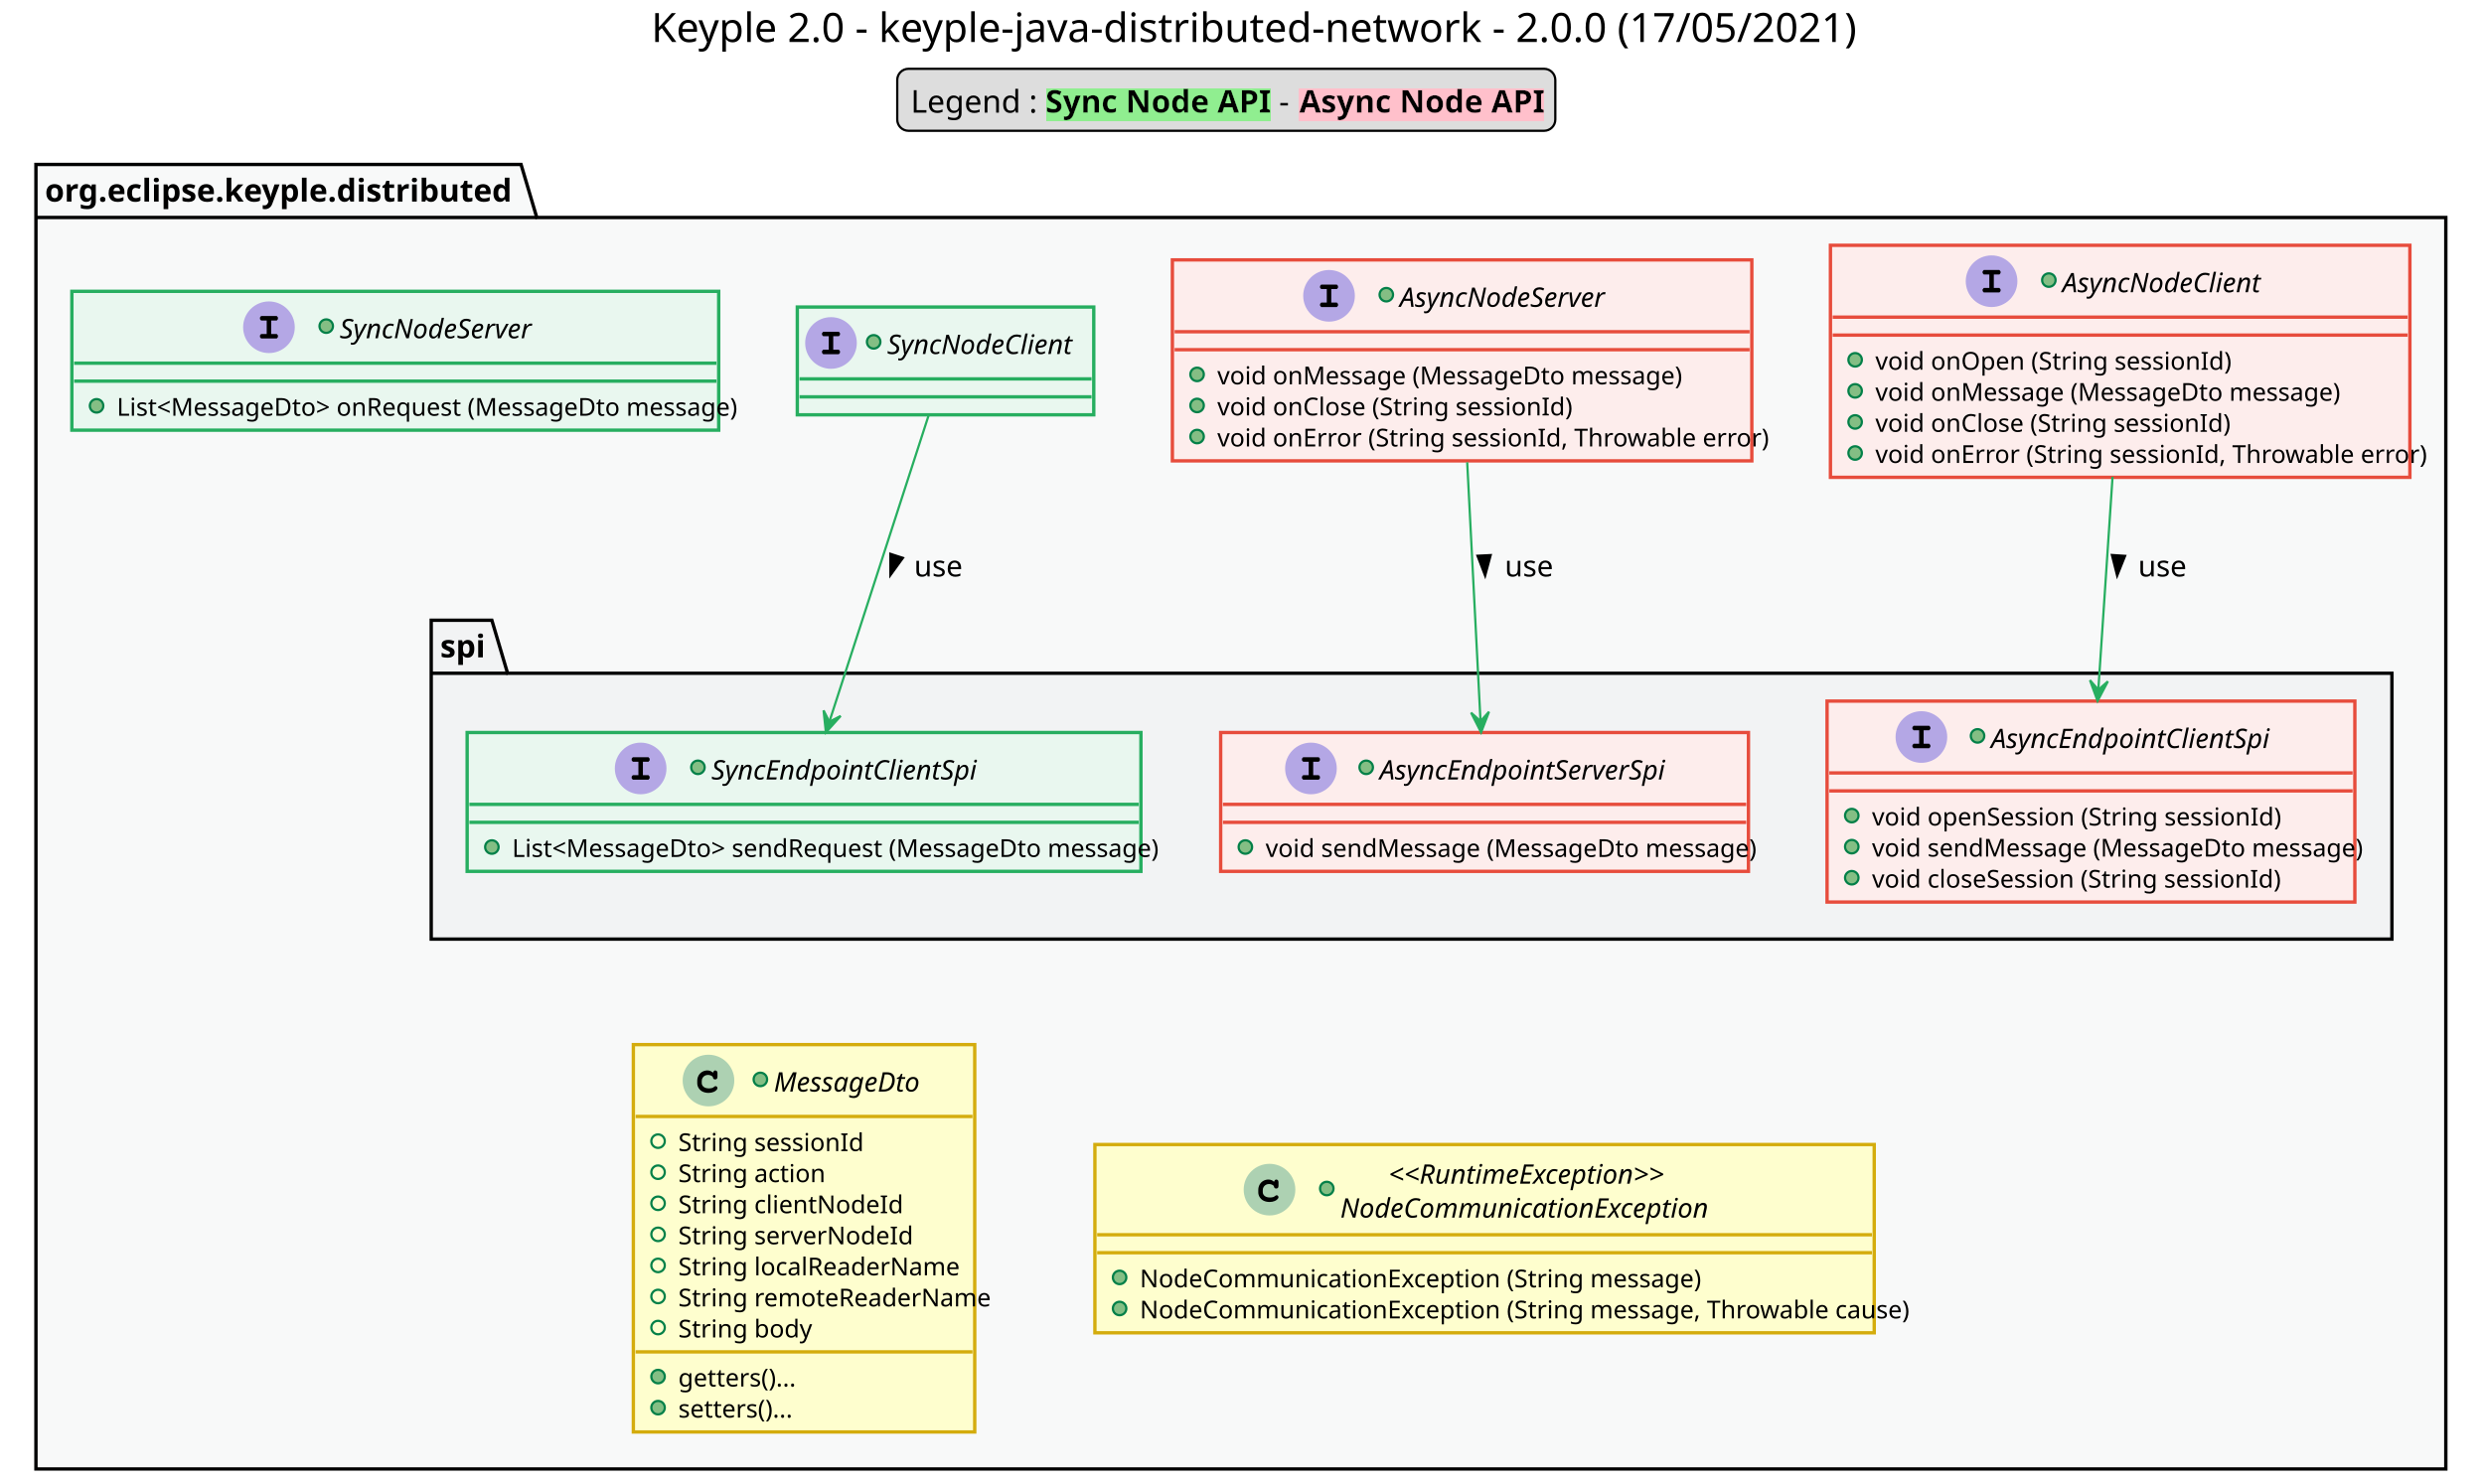
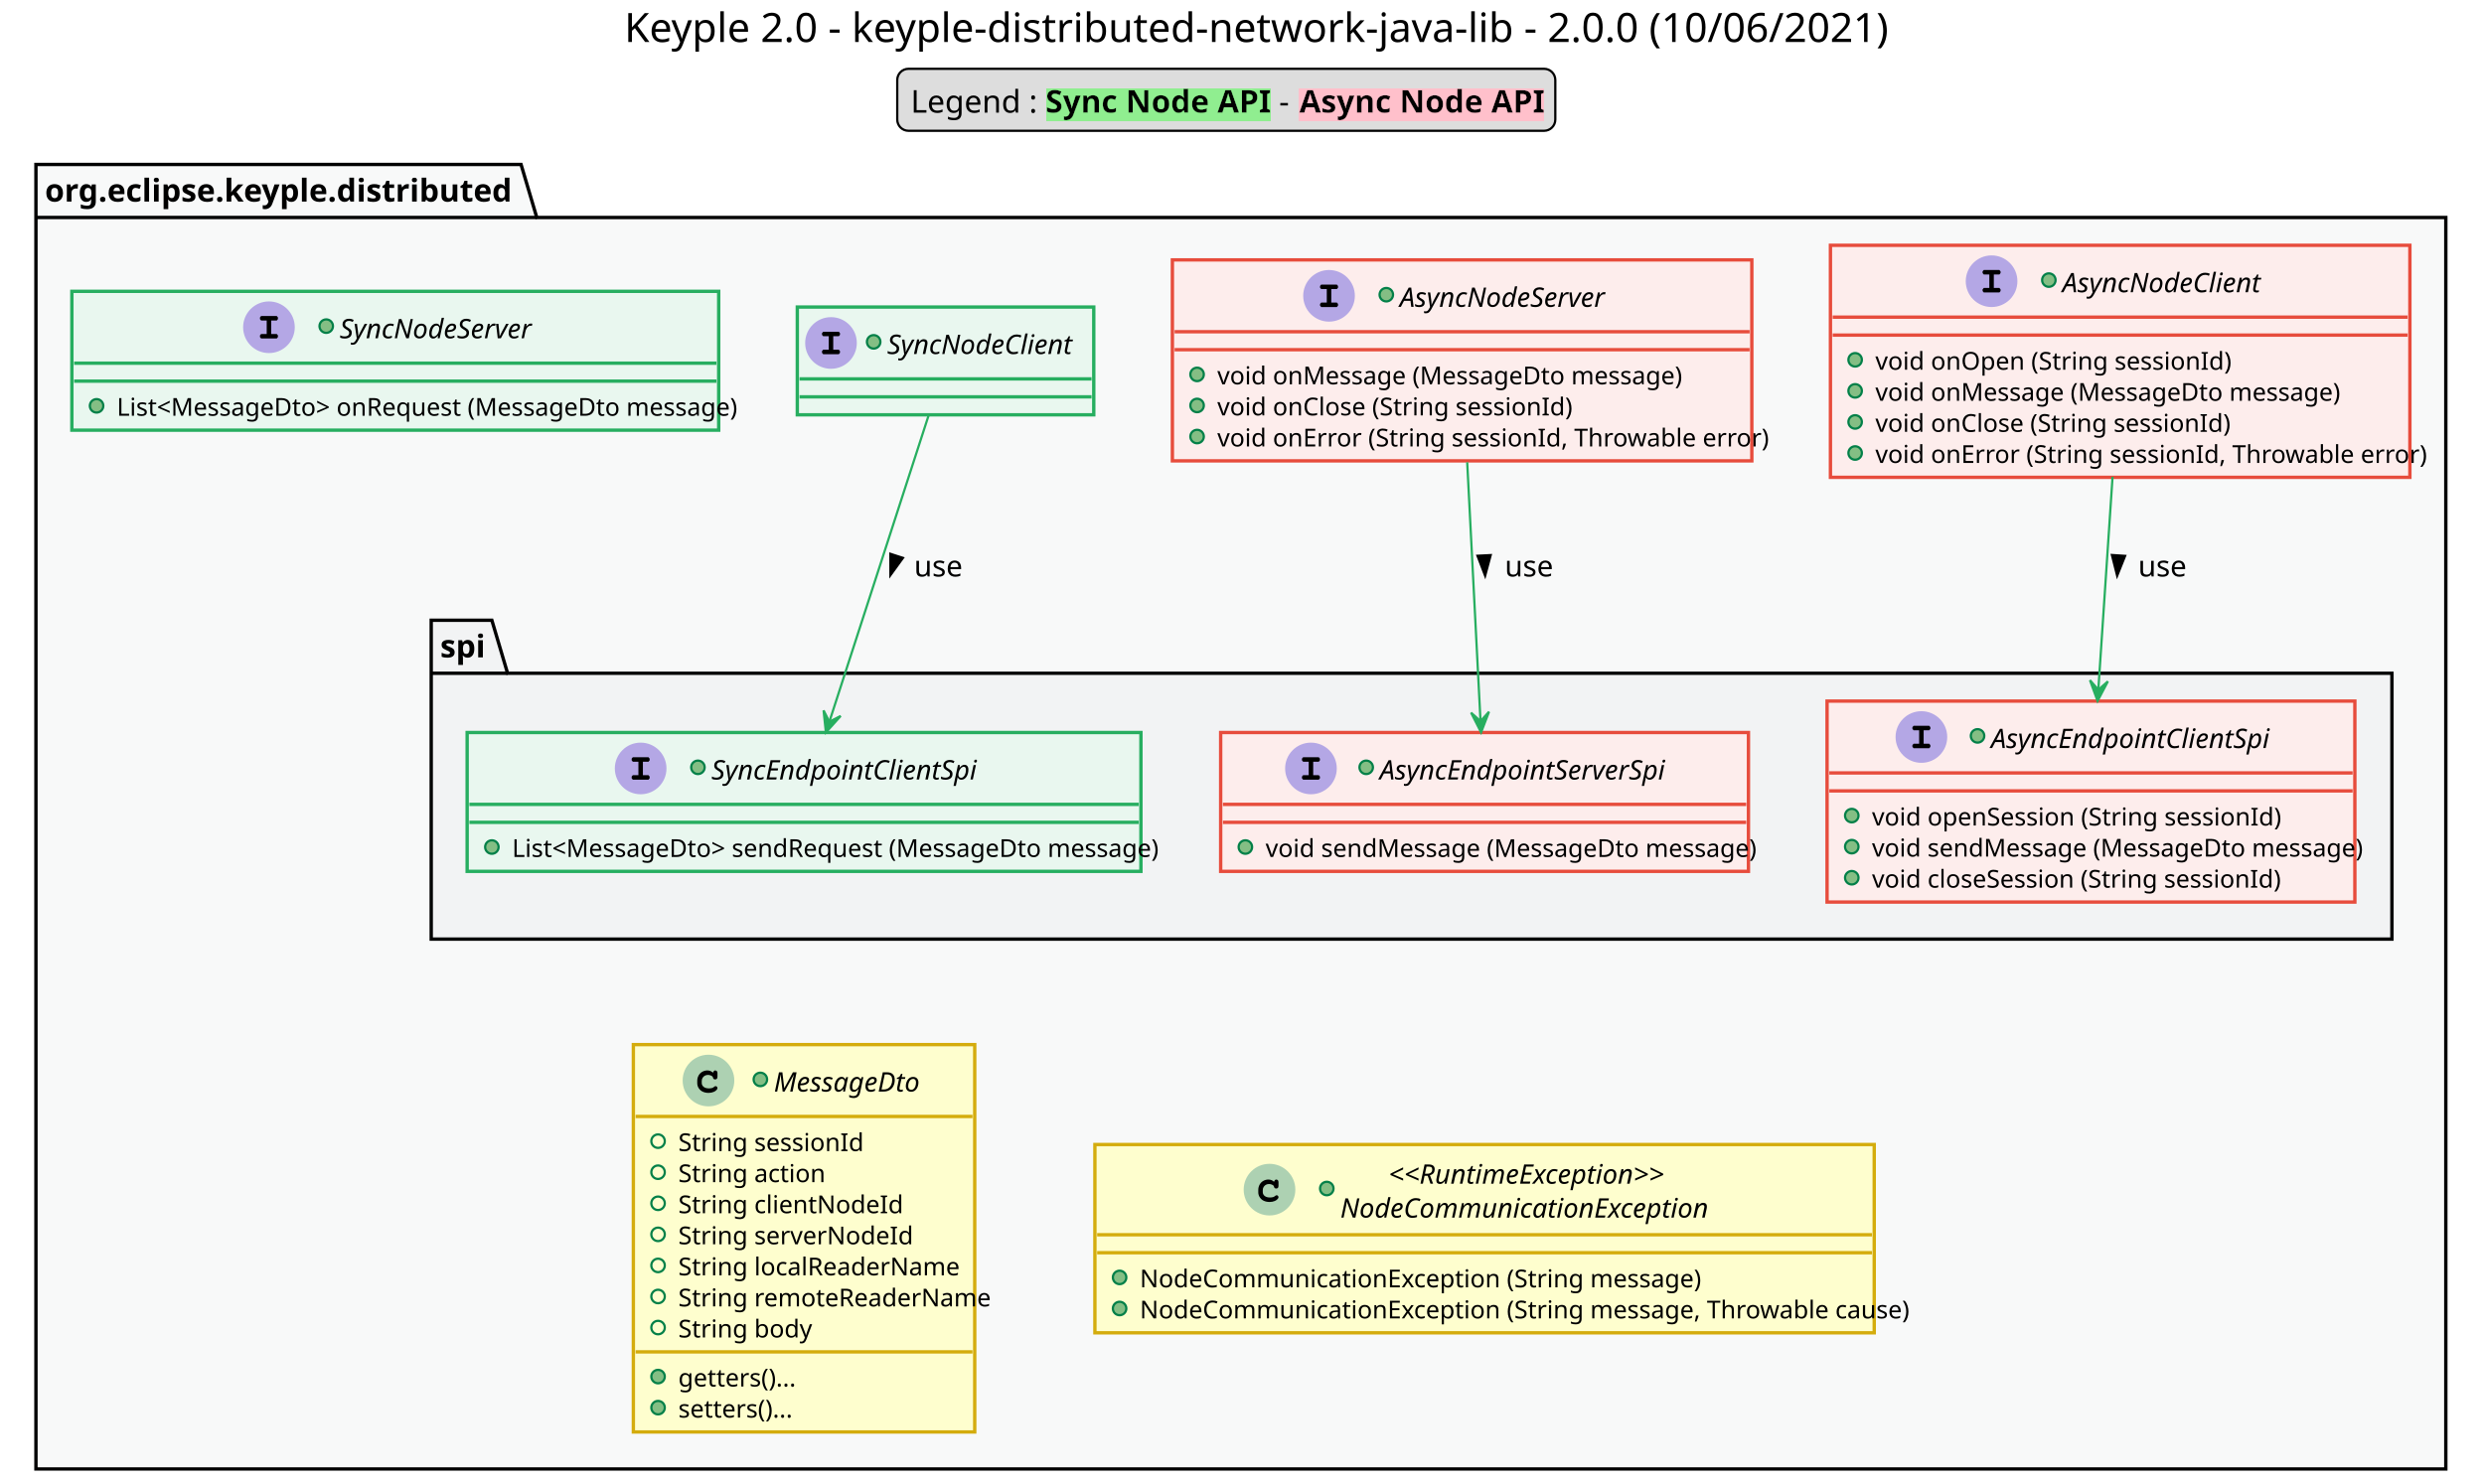
<svg xmlns="http://www.w3.org/2000/svg" contentScriptType="application/ecmascript" contentStyleType="text/css" height="1652.5px" preserveAspectRatio="none" style="width:2765px;height:1652px;background:#FFFFFF;" version="1.1" viewBox="0 0 2765 1652" width="2765px" zoomAndPan="magnify">
  <defs>
-     <filter height="1" id="b1se07969gxf7k0" width="1" x="0" y="0">
+     <filter height="1" id="b17dzw99mgiypu0" width="1" x="0" y="0">
      <feFlood flood-color="#90EE90" result="flood" />
      <feComposite in="SourceGraphic" in2="flood" operator="over" />
    </filter>
-     <filter height="1" id="b1se07969gxf7k1" width="1" x="0" y="0">
+     <filter height="1" id="b17dzw99mgiypu1" width="1" x="0" y="0">
      <feFlood flood-color="#FFC0CB" result="flood" />
      <feComposite in="SourceGraphic" in2="flood" operator="over" />
    </filter>
  </defs>
  <g>
-     <text fill="#000000" font-family="sans-serif" font-size="45" lengthAdjust="spacing" textLength="1282.5" x="725" y="46.714">Keyple 2.0 - keyple-java-distributed-network - 2.0.0 (17/05/2021)</text>
+     <text fill="#000000" font-family="sans-serif" font-size="45" lengthAdjust="spacing" textLength="1342.5" x="695" y="46.714">Keyple 2.0 - keyple-distributed-network-java-lib - 2.0.0 (10/06/2021)</text>
    <rect fill="#DDDDDD" height="69.023" rx="12.5" ry="12.5" style="stroke:#000000;stroke-width:2.5;" width="732.5" x="998.75" y="76.602" />
    <text fill="#000000" font-family="sans-serif" font-size="35" lengthAdjust="spacing" textLength="140" x="1013.75" y="125.435">Legend :</text>
-     <text fill="#000000" filter="url(#b1se07969gxf7k0)" font-family="sans-serif" font-size="35" font-weight="bold" lengthAdjust="spacing" textLength="250" x="1163.75" y="125.435">Sync Node API</text>
+     <text fill="#000000" filter="url(#b17dzw99mgiypu0)" font-family="sans-serif" font-size="35" font-weight="bold" lengthAdjust="spacing" textLength="250" x="1163.75" y="125.435">Sync Node API</text>
    <text fill="#000000" font-family="sans-serif" font-size="35" lengthAdjust="spacing" textLength="12.5" x="1423.75" y="125.435">-</text>
-     <text fill="#000000" filter="url(#b1se07969gxf7k1)" font-family="sans-serif" font-size="35" font-weight="bold" lengthAdjust="spacing" textLength="270" x="1446.25" y="125.435">Async Node API</text>
+     <text fill="#000000" filter="url(#b17dzw99mgiypu1)" font-family="sans-serif" font-size="35" font-weight="bold" lengthAdjust="spacing" textLength="270" x="1446.25" y="125.435">Async Node API</text>
    <polygon fill="#F8F9F9" points="40,183.125,580,183.125,597.5,242.148,2722.5,242.148,2722.5,1635.625,40,1635.625,40,183.125" style="stroke:#000000;stroke-width:3.75;" />
    <line style="stroke:#000000;stroke-width:3.75;" x1="40" x2="597.5" y1="242.148" y2="242.148" />
    <text fill="#000000" font-family="sans-serif" font-size="35" font-weight="bold" lengthAdjust="spacing" textLength="525" x="50" y="224.458">org.eclipse.keyple.distributed</text>
    <polygon fill="#F2F3F4" points="480,690.625,547.5,690.625,565,749.648,2662.5,749.648,2662.5,1045.625,480,1045.625,480,690.625" style="stroke:#000000;stroke-width:3.75;" />
    <line style="stroke:#000000;stroke-width:3.75;" x1="480" x2="565" y1="749.648" y2="749.648" />
    <text fill="#000000" font-family="sans-serif" font-size="35" font-weight="bold" lengthAdjust="spacing" textLength="52.5" x="490" y="731.958">spi</text>
    <rect codeLine="53" fill="#FDEDEC" height="258.359" id="AsyncNodeClient" style="stroke:#E74C3C;stroke-width:3.75;" width="645" x="2037.5" y="273.125" />
    <ellipse cx="2216.875" cy="313.125" fill="#B4A7E5" rx="27.5" ry="27.5" style="stroke:#B4A7E5;stroke-width:2.5;" />
    <path d="M2219.375,305.625 L2219.375,320.625 L2224.375,320.625 L2225.586,320.625 L2226.875,322.188 L2226.875,323.125 L2226.875,324.062 L2225.586,325.625 L2224.375,325.625 L2209.375,325.625 L2208.164,325.625 L2206.875,324.062 L2206.875,323.125 L2206.875,322.188 L2208.164,320.625 L2209.375,320.625 L2214.375,320.625 L2214.375,305.625 L2209.375,305.625 L2208.164,305.625 L2206.875,304.062 L2206.875,303.125 L2206.875,302.188 L2208.164,300.625 L2209.375,300.625 L2224.375,300.625 L2225.586,300.625 L2226.875,302.188 L2226.875,303.125 L2226.875,304.062 L2225.586,305.625 L2224.375,305.625 L2219.375,305.625 Z " fill="#000000" />
    <ellipse cx="2280.625" cy="311.875" fill="#84BE84" rx="7.5" ry="7.5" style="stroke:#038048;stroke-width:2.5;" />
    <text fill="#000000" font-family="sans-serif" font-size="30" font-style="italic" lengthAdjust="spacing" textLength="237.5" x="2295.625" y="325.4">AsyncNodeClient</text>
    <line style="stroke:#E74C3C;stroke-width:3.75;" x1="2040" x2="2680" y1="353.125" y2="353.125" />
    <line style="stroke:#E74C3C;stroke-width:3.75;" x1="2040" x2="2680" y1="373.125" y2="373.125" />
    <ellipse cx="2065" cy="400.625" fill="#84BE84" rx="7.5" ry="7.5" style="stroke:#038048;stroke-width:2.5;" />
    <text fill="#000000" font-family="sans-serif" font-size="27.5" lengthAdjust="spacing" textLength="372.5" x="2087.5" y="411.672">void onOpen (String sessionId)</text>
    <ellipse cx="2065" cy="435.215" fill="#84BE84" rx="7.5" ry="7.5" style="stroke:#038048;stroke-width:2.5;" />
    <text fill="#000000" font-family="sans-serif" font-size="27.5" lengthAdjust="spacing" textLength="492.5" x="2087.5" y="446.262">void onMessage (MessageDto message)</text>
    <ellipse cx="2065" cy="469.805" fill="#84BE84" rx="7.5" ry="7.5" style="stroke:#038048;stroke-width:2.5;" />
    <text fill="#000000" font-family="sans-serif" font-size="27.5" lengthAdjust="spacing" textLength="375" x="2087.5" y="480.852">void onClose (String sessionId)</text>
    <ellipse cx="2065" cy="504.394" fill="#84BE84" rx="7.5" ry="7.5" style="stroke:#038048;stroke-width:2.5;" />
    <text fill="#000000" font-family="sans-serif" font-size="27.5" lengthAdjust="spacing" textLength="580" x="2087.5" y="515.442">void onError (String sessionId, Throwable error)</text>
    <rect codeLine="59" fill="#FDEDEC" height="223.769" id="AsyncNodeServer" style="stroke:#E74C3C;stroke-width:3.75;" width="645" x="1305" y="289.375" />
    <ellipse cx="1479.375" cy="329.375" fill="#B4A7E5" rx="27.5" ry="27.5" style="stroke:#B4A7E5;stroke-width:2.5;" />
    <path d="M1481.875,321.875 L1481.875,336.875 L1486.875,336.875 L1488.086,336.875 L1489.375,338.438 L1489.375,339.375 L1489.375,340.312 L1488.086,341.875 L1486.875,341.875 L1471.875,341.875 L1470.664,341.875 L1469.375,340.312 L1469.375,339.375 L1469.375,338.438 L1470.664,336.875 L1471.875,336.875 L1476.875,336.875 L1476.875,321.875 L1471.875,321.875 L1470.664,321.875 L1469.375,320.312 L1469.375,319.375 L1469.375,318.438 L1470.664,316.875 L1471.875,316.875 L1486.875,316.875 L1488.086,316.875 L1489.375,318.438 L1489.375,319.375 L1489.375,320.312 L1488.086,321.875 L1486.875,321.875 L1481.875,321.875 Z " fill="#000000" />
    <ellipse cx="1543.125" cy="328.125" fill="#84BE84" rx="7.5" ry="7.5" style="stroke:#038048;stroke-width:2.5;" />
    <text fill="#000000" font-family="sans-serif" font-size="30" font-style="italic" lengthAdjust="spacing" textLength="247.5" x="1558.125" y="341.65">AsyncNodeServer</text>
    <line style="stroke:#E74C3C;stroke-width:3.75;" x1="1307.5" x2="1947.5" y1="369.375" y2="369.375" />
    <line style="stroke:#E74C3C;stroke-width:3.75;" x1="1307.5" x2="1947.5" y1="389.375" y2="389.375" />
    <ellipse cx="1332.5" cy="416.875" fill="#84BE84" rx="7.5" ry="7.5" style="stroke:#038048;stroke-width:2.5;" />
    <text fill="#000000" font-family="sans-serif" font-size="27.5" lengthAdjust="spacing" textLength="492.5" x="1355" y="427.922">void onMessage (MessageDto message)</text>
    <ellipse cx="1332.5" cy="451.465" fill="#84BE84" rx="7.5" ry="7.5" style="stroke:#038048;stroke-width:2.5;" />
    <text fill="#000000" font-family="sans-serif" font-size="27.5" lengthAdjust="spacing" textLength="375" x="1355" y="462.512">void onClose (String sessionId)</text>
    <ellipse cx="1332.5" cy="486.055" fill="#84BE84" rx="7.5" ry="7.5" style="stroke:#038048;stroke-width:2.5;" />
    <text fill="#000000" font-family="sans-serif" font-size="27.5" lengthAdjust="spacing" textLength="580" x="1355" y="497.102">void onError (String sessionId, Throwable error)</text>
    <rect codeLine="64" fill="#E9F7EF" height="120" id="SyncNodeClient" style="stroke:#27AE60;stroke-width:3.75;" width="330" x="887.5" y="341.875" />
    <ellipse cx="925" cy="381.875" fill="#B4A7E5" rx="27.5" ry="27.5" style="stroke:#B4A7E5;stroke-width:2.5;" />
    <path d="M927.5,374.375 L927.5,389.375 L932.5,389.375 L933.711,389.375 L935,390.938 L935,391.875 L935,392.812 L933.711,394.375 L932.5,394.375 L917.5,394.375 L916.289,394.375 L915,392.812 L915,391.875 L915,390.938 L916.289,389.375 L917.5,389.375 L922.5,389.375 L922.5,374.375 L917.5,374.375 L916.289,374.375 L915,372.812 L915,371.875 L915,370.938 L916.289,369.375 L917.5,369.375 L932.5,369.375 L933.711,369.375 L935,370.938 L935,371.875 L935,372.812 L933.711,374.375 L932.5,374.375 L927.5,374.375 Z " fill="#000000" />
    <ellipse cx="972.5" cy="380.625" fill="#84BE84" rx="7.5" ry="7.5" style="stroke:#038048;stroke-width:2.5;" />
    <text fill="#000000" font-family="sans-serif" font-size="30" font-style="italic" lengthAdjust="spacing" textLength="222.5" x="987.5" y="394.15">SyncNodeClient</text>
    <line style="stroke:#27AE60;stroke-width:3.75;" x1="890" x2="1215" y1="421.875" y2="421.875" />
    <line style="stroke:#27AE60;stroke-width:3.75;" x1="890" x2="1215" y1="441.875" y2="441.875" />
    <rect codeLine="66" fill="#E9F7EF" height="154.59" id="SyncNodeServer" style="stroke:#27AE60;stroke-width:3.75;" width="720" x="80" y="324.375" />
    <ellipse cx="299.375" cy="364.375" fill="#B4A7E5" rx="27.5" ry="27.5" style="stroke:#B4A7E5;stroke-width:2.5;" />
    <path d="M301.875,356.875 L301.875,371.875 L306.875,371.875 L308.086,371.875 L309.375,373.438 L309.375,374.375 L309.375,375.312 L308.086,376.875 L306.875,376.875 L291.875,376.875 L290.664,376.875 L289.375,375.312 L289.375,374.375 L289.375,373.438 L290.664,371.875 L291.875,371.875 L296.875,371.875 L296.875,356.875 L291.875,356.875 L290.664,356.875 L289.375,355.312 L289.375,354.375 L289.375,353.438 L290.664,351.875 L291.875,351.875 L306.875,351.875 L308.086,351.875 L309.375,353.438 L309.375,354.375 L309.375,355.312 L308.086,356.875 L306.875,356.875 L301.875,356.875 Z " fill="#000000" />
    <ellipse cx="363.125" cy="363.125" fill="#84BE84" rx="7.5" ry="7.5" style="stroke:#038048;stroke-width:2.5;" />
    <text fill="#000000" font-family="sans-serif" font-size="30" font-style="italic" lengthAdjust="spacing" textLength="232.5" x="378.125" y="376.65">SyncNodeServer</text>
    <line style="stroke:#27AE60;stroke-width:3.75;" x1="82.5" x2="797.5" y1="404.375" y2="404.375" />
    <line style="stroke:#27AE60;stroke-width:3.75;" x1="82.5" x2="797.5" y1="424.375" y2="424.375" />
    <ellipse cx="107.5" cy="451.875" fill="#84BE84" rx="7.5" ry="7.5" style="stroke:#038048;stroke-width:2.5;" />
    <text fill="#000000" font-family="sans-serif" font-size="27.5" lengthAdjust="spacing" textLength="655" x="130" y="462.922">List&lt;MessageDto&gt; onRequest (MessageDto message)</text>
    <rect codeLine="84" fill="#FEFECE" height="431.309" id="MessageDto" style="stroke:#D4AC0D;stroke-width:3.75;" width="380" x="705" y="1163.125" />
    <ellipse cx="788.625" cy="1203.125" fill="#ADD1B2" rx="27.5" ry="27.5" style="stroke:#ADD1B2;stroke-width:2.5;" />
    <path d="M793.625,1194.375 Q794.133,1193.125 794.719,1192.5 Q795.305,1191.875 795.969,1191.875 Q797.141,1191.875 797.883,1192.578 Q798.625,1193.281 798.625,1194.922 L798.625,1198.828 Q798.625,1200.469 797.922,1201.172 Q797.219,1201.875 796.125,1201.875 Q795.148,1201.875 794.523,1201.445 Q793.898,1201.016 793.625,1199.883 Q793.508,1199.102 793.078,1198.672 Q792.297,1197.852 790.891,1197.383 Q789.484,1196.875 788.078,1196.875 Q786.32,1196.875 784.836,1197.578 Q783.391,1198.281 782.258,1199.844 Q781.125,1201.406 781.125,1203.555 L781.125,1205.859 Q781.125,1208.438 783.234,1210.156 Q785.344,1211.875 789.094,1211.875 Q791.32,1211.875 792.883,1211.367 Q793.781,1211.094 794.797,1210.195 Q795.461,1209.688 795.812,1209.531 Q796.164,1209.375 796.594,1209.375 Q797.414,1209.375 798,1210.039 Q798.625,1210.664 798.625,1211.562 Q798.625,1212.422 797.766,1213.438 Q796.516,1214.922 794.523,1215.742 Q791.906,1216.875 788.703,1216.875 Q784.953,1216.875 781.945,1215.391 Q779.523,1214.219 777.805,1211.68 Q776.125,1209.141 776.125,1206.133 L776.125,1203.398 Q776.125,1200.273 777.609,1197.539 Q779.133,1194.805 781.75,1193.359 Q784.406,1191.875 787.375,1191.875 Q789.172,1191.875 790.734,1192.5 Q792.297,1193.125 793.625,1194.375 Z " fill="#000000" />
    <ellipse cx="846.375" cy="1201.875" fill="#84BE84" rx="7.5" ry="7.5" style="stroke:#038048;stroke-width:2.5;" />
    <text fill="#000000" font-family="sans-serif" font-size="30" font-style="italic" lengthAdjust="spacing" textLength="170" x="861.375" y="1215.4">MessageDto</text>
    <line style="stroke:#D4AC0D;stroke-width:3.75;" x1="707.5" x2="1082.5" y1="1243.125" y2="1243.125" />
    <ellipse cx="732.5" cy="1270.625" rx="7.5" ry="7.5" style="stroke:#038048;stroke-width:2.5;fill:none;" />
    <text fill="#000000" font-family="sans-serif" font-size="27.5" lengthAdjust="spacing" textLength="192.5" x="755" y="1281.672">String sessionId</text>
    <ellipse cx="732.5" cy="1305.215" rx="7.5" ry="7.5" style="stroke:#038048;stroke-width:2.5;fill:none;" />
    <text fill="#000000" font-family="sans-serif" font-size="27.5" lengthAdjust="spacing" textLength="150" x="755" y="1316.262">String action</text>
    <ellipse cx="732.5" cy="1339.805" rx="7.5" ry="7.5" style="stroke:#038048;stroke-width:2.5;fill:none;" />
    <text fill="#000000" font-family="sans-serif" font-size="27.5" lengthAdjust="spacing" textLength="222.5" x="755" y="1350.852">String clientNodeId</text>
    <ellipse cx="732.5" cy="1374.395" rx="7.5" ry="7.5" style="stroke:#038048;stroke-width:2.5;fill:none;" />
    <text fill="#000000" font-family="sans-serif" font-size="27.5" lengthAdjust="spacing" textLength="240" x="755" y="1385.442">String serverNodeId</text>
    <ellipse cx="732.5" cy="1408.984" rx="7.5" ry="7.5" style="stroke:#038048;stroke-width:2.5;fill:none;" />
    <text fill="#000000" font-family="sans-serif" font-size="27.5" lengthAdjust="spacing" textLength="287.5" x="755" y="1420.032">String localReaderName</text>
    <ellipse cx="732.5" cy="1443.574" rx="7.5" ry="7.5" style="stroke:#038048;stroke-width:2.5;fill:none;" />
    <text fill="#000000" font-family="sans-serif" font-size="27.5" lengthAdjust="spacing" textLength="315" x="755" y="1454.622">String remoteReaderName</text>
    <ellipse cx="732.5" cy="1478.164" rx="7.5" ry="7.5" style="stroke:#038048;stroke-width:2.5;fill:none;" />
    <text fill="#000000" font-family="sans-serif" font-size="27.5" lengthAdjust="spacing" textLength="137.5" x="755" y="1489.211">String body</text>
    <line style="stroke:#D4AC0D;stroke-width:3.75;" x1="707.5" x2="1082.5" y1="1505.254" y2="1505.254" />
    <ellipse cx="732.5" cy="1532.754" fill="#84BE84" rx="7.5" ry="7.5" style="stroke:#038048;stroke-width:2.5;" />
    <text fill="#000000" font-family="sans-serif" font-size="27.5" lengthAdjust="spacing" textLength="127.5" x="755" y="1543.801">getters()...</text>
    <ellipse cx="732.5" cy="1567.344" fill="#84BE84" rx="7.5" ry="7.5" style="stroke:#038048;stroke-width:2.5;" />
    <text fill="#000000" font-family="sans-serif" font-size="27.5" lengthAdjust="spacing" textLength="127.5" x="755" y="1578.391">setters()...</text>
    <rect codeLine="96" fill="#FEFECE" height="209.648" id="NodeCommunicationException" style="stroke:#D4AC0D;stroke-width:3.75;" width="867.5" x="1218.75" y="1274.375" />
    <ellipse cx="1413.125" cy="1324.609" fill="#ADD1B2" rx="27.5" ry="27.5" style="stroke:#ADD1B2;stroke-width:2.5;" />
    <path d="M1418.125,1315.859 Q1418.633,1314.609 1419.219,1313.984 Q1419.805,1313.359 1420.469,1313.359 Q1421.641,1313.359 1422.383,1314.062 Q1423.125,1314.766 1423.125,1316.406 L1423.125,1320.312 Q1423.125,1321.953 1422.422,1322.656 Q1421.719,1323.359 1420.625,1323.359 Q1419.648,1323.359 1419.023,1322.93 Q1418.398,1322.5 1418.125,1321.367 Q1418.008,1320.586 1417.578,1320.156 Q1416.797,1319.336 1415.391,1318.867 Q1413.984,1318.359 1412.578,1318.359 Q1410.82,1318.359 1409.336,1319.062 Q1407.891,1319.766 1406.758,1321.328 Q1405.625,1322.891 1405.625,1325.039 L1405.625,1327.344 Q1405.625,1329.922 1407.734,1331.641 Q1409.844,1333.359 1413.594,1333.359 Q1415.82,1333.359 1417.383,1332.852 Q1418.281,1332.578 1419.297,1331.68 Q1419.961,1331.172 1420.312,1331.016 Q1420.664,1330.859 1421.094,1330.859 Q1421.914,1330.859 1422.5,1331.523 Q1423.125,1332.148 1423.125,1333.047 Q1423.125,1333.906 1422.266,1334.922 Q1421.016,1336.406 1419.023,1337.227 Q1416.406,1338.359 1413.203,1338.359 Q1409.453,1338.359 1406.445,1336.875 Q1404.023,1335.703 1402.305,1333.164 Q1400.625,1330.625 1400.625,1327.617 L1400.625,1324.883 Q1400.625,1321.758 1402.109,1319.023 Q1403.633,1316.289 1406.25,1314.844 Q1408.906,1313.359 1411.875,1313.359 Q1413.672,1313.359 1415.234,1313.984 Q1416.797,1314.609 1418.125,1315.859 Z " fill="#000000" />
    <ellipse cx="1476.875" cy="1323.359" fill="#84BE84" rx="7.5" ry="7.5" style="stroke:#038048;stroke-width:2.5;" />
    <text fill="#000000" font-family="sans-serif" font-size="30" font-style="italic" lengthAdjust="spacing" textLength="322.5" x="1545.625" y="1318.018">&lt;&lt;RuntimeException&gt;&gt;</text>
    <text fill="#000000" font-family="sans-serif" font-size="30" font-style="italic" lengthAdjust="spacing" textLength="430" x="1491.875" y="1355.752">NodeCommunicationException</text>
    <line style="stroke:#D4AC0D;stroke-width:3.75;" x1="1221.25" x2="2083.75" y1="1374.844" y2="1374.844" />
    <line style="stroke:#D4AC0D;stroke-width:3.75;" x1="1221.25" x2="2083.75" y1="1394.844" y2="1394.844" />
    <ellipse cx="1246.25" cy="1422.344" fill="#84BE84" rx="7.5" ry="7.5" style="stroke:#038048;stroke-width:2.5;" />
    <text fill="#000000" font-family="sans-serif" font-size="27.5" lengthAdjust="spacing" textLength="575" x="1268.75" y="1433.391">NodeCommunicationException (String message)</text>
    <ellipse cx="1246.25" cy="1456.934" fill="#84BE84" rx="7.5" ry="7.5" style="stroke:#038048;stroke-width:2.5;" />
    <text fill="#000000" font-family="sans-serif" font-size="27.5" lengthAdjust="spacing" textLength="802.5" x="1268.75" y="1467.981">NodeCommunicationException (String message, Throwable cause)</text>
    <rect codeLine="71" fill="#FDEDEC" height="223.769" id="AsyncEndpointClientSpi" style="stroke:#E74C3C;stroke-width:3.75;" width="587.5" x="2033.75" y="780.625" />
    <ellipse cx="2138.75" cy="820.625" fill="#B4A7E5" rx="27.5" ry="27.5" style="stroke:#B4A7E5;stroke-width:2.5;" />
    <path d="M2141.25,813.125 L2141.25,828.125 L2146.25,828.125 L2147.461,828.125 L2148.75,829.688 L2148.75,830.625 L2148.75,831.562 L2147.461,833.125 L2146.25,833.125 L2131.25,833.125 L2130.039,833.125 L2128.75,831.562 L2128.75,830.625 L2128.75,829.688 L2130.039,828.125 L2131.25,828.125 L2136.25,828.125 L2136.25,813.125 L2131.25,813.125 L2130.039,813.125 L2128.75,811.562 L2128.75,810.625 L2128.75,809.688 L2130.039,808.125 L2131.25,808.125 L2146.25,808.125 L2147.461,808.125 L2148.75,809.688 L2148.75,810.625 L2148.75,811.562 L2147.461,813.125 L2146.25,813.125 L2141.25,813.125 Z " fill="#000000" />
    <ellipse cx="2201.25" cy="819.375" fill="#84BE84" rx="7.5" ry="7.5" style="stroke:#038048;stroke-width:2.5;" />
    <text fill="#000000" font-family="sans-serif" font-size="30" font-style="italic" lengthAdjust="spacing" textLength="330" x="2216.25" y="832.9">AsyncEndpointClientSpi</text>
    <line style="stroke:#E74C3C;stroke-width:3.75;" x1="2036.25" x2="2618.75" y1="860.625" y2="860.625" />
    <line style="stroke:#E74C3C;stroke-width:3.75;" x1="2036.25" x2="2618.75" y1="880.625" y2="880.625" />
    <ellipse cx="2061.25" cy="908.125" fill="#84BE84" rx="7.5" ry="7.5" style="stroke:#038048;stroke-width:2.5;" />
    <text fill="#000000" font-family="sans-serif" font-size="27.5" lengthAdjust="spacing" textLength="435" x="2083.75" y="919.172">void openSession (String sessionId)</text>
    <ellipse cx="2061.25" cy="942.715" fill="#84BE84" rx="7.5" ry="7.5" style="stroke:#038048;stroke-width:2.5;" />
    <text fill="#000000" font-family="sans-serif" font-size="27.5" lengthAdjust="spacing" textLength="522.5" x="2083.75" y="953.762">void sendMessage (MessageDto message)</text>
    <ellipse cx="2061.25" cy="977.305" fill="#84BE84" rx="7.5" ry="7.5" style="stroke:#038048;stroke-width:2.5;" />
    <text fill="#000000" font-family="sans-serif" font-size="27.5" lengthAdjust="spacing" textLength="440" x="2083.75" y="988.352">void closeSession (String sessionId)</text>
    <rect codeLine="76" fill="#FDEDEC" height="154.59" id="AsyncEndpointServerSpi" style="stroke:#E74C3C;stroke-width:3.75;" width="587.5" x="1358.75" y="815.625" />
    <ellipse cx="1459.25" cy="855.625" fill="#B4A7E5" rx="27.5" ry="27.5" style="stroke:#B4A7E5;stroke-width:2.5;" />
    <path d="M1461.75,848.125 L1461.75,863.125 L1466.75,863.125 L1467.961,863.125 L1469.25,864.688 L1469.25,865.625 L1469.25,866.562 L1467.961,868.125 L1466.75,868.125 L1451.75,868.125 L1450.539,868.125 L1449.25,866.562 L1449.25,865.625 L1449.25,864.688 L1450.539,863.125 L1451.75,863.125 L1456.75,863.125 L1456.75,848.125 L1451.75,848.125 L1450.539,848.125 L1449.25,846.562 L1449.25,845.625 L1449.25,844.688 L1450.539,843.125 L1451.75,843.125 L1466.75,843.125 L1467.961,843.125 L1469.25,844.688 L1469.25,845.625 L1469.25,846.562 L1467.961,848.125 L1466.75,848.125 L1461.75,848.125 Z " fill="#000000" />
    <ellipse cx="1520.75" cy="854.375" fill="#84BE84" rx="7.5" ry="7.5" style="stroke:#038048;stroke-width:2.5;" />
    <text fill="#000000" font-family="sans-serif" font-size="30" font-style="italic" lengthAdjust="spacing" textLength="340" x="1535.75" y="867.9">AsyncEndpointServerSpi</text>
    <line style="stroke:#E74C3C;stroke-width:3.75;" x1="1361.25" x2="1943.75" y1="895.625" y2="895.625" />
    <line style="stroke:#E74C3C;stroke-width:3.75;" x1="1361.25" x2="1943.75" y1="915.625" y2="915.625" />
    <ellipse cx="1386.25" cy="943.125" fill="#84BE84" rx="7.5" ry="7.5" style="stroke:#038048;stroke-width:2.5;" />
    <text fill="#000000" font-family="sans-serif" font-size="27.5" lengthAdjust="spacing" textLength="522.5" x="1408.75" y="954.172">void sendMessage (MessageDto message)</text>
    <rect codeLine="79" fill="#E9F7EF" height="154.59" id="SyncEndpointClientSpi" style="stroke:#27AE60;stroke-width:3.75;" width="750" x="520" y="815.625" />
    <ellipse cx="713.125" cy="855.625" fill="#B4A7E5" rx="27.5" ry="27.5" style="stroke:#B4A7E5;stroke-width:2.5;" />
    <path d="M715.625,848.125 L715.625,863.125 L720.625,863.125 L721.836,863.125 L723.125,864.688 L723.125,865.625 L723.125,866.562 L721.836,868.125 L720.625,868.125 L705.625,868.125 L704.414,868.125 L703.125,866.562 L703.125,865.625 L703.125,864.688 L704.414,863.125 L705.625,863.125 L710.625,863.125 L710.625,848.125 L705.625,848.125 L704.414,848.125 L703.125,846.562 L703.125,845.625 L703.125,844.688 L704.414,843.125 L705.625,843.125 L720.625,843.125 L721.836,843.125 L723.125,844.688 L723.125,845.625 L723.125,846.562 L721.836,848.125 L720.625,848.125 L715.625,848.125 Z " fill="#000000" />
    <ellipse cx="776.875" cy="854.375" fill="#84BE84" rx="7.5" ry="7.5" style="stroke:#038048;stroke-width:2.5;" />
    <text fill="#000000" font-family="sans-serif" font-size="30" font-style="italic" lengthAdjust="spacing" textLength="315" x="791.875" y="867.9">SyncEndpointClientSpi</text>
    <line style="stroke:#27AE60;stroke-width:3.75;" x1="522.5" x2="1267.5" y1="895.625" y2="895.625" />
    <line style="stroke:#27AE60;stroke-width:3.75;" x1="522.5" x2="1267.5" y1="915.625" y2="915.625" />
    <ellipse cx="547.5" cy="943.125" fill="#84BE84" rx="7.5" ry="7.5" style="stroke:#038048;stroke-width:2.5;" />
    <text fill="#000000" font-family="sans-serif" font-size="27.5" lengthAdjust="spacing" textLength="685" x="570" y="954.172">List&lt;MessageDto&gt; sendRequest (MessageDto message)</text>
    <path codeLine="103" d="M1033.815,462.062 C1006.52,546.33 955.525,703.765 923.523,802.565 " fill="none" id="SyncNodeClient-to-SyncEndpointClientSpi" style="stroke:#27AE60;stroke-width:2.5;" />
    <polygon fill="#27AE60" points="919.332,815.508,935.778,797.183,923.183,803.615,916.75,791.021,919.332,815.508" style="stroke:#27AE60;stroke-width:2.5;" />
    <polygon fill="#000000" points="991.148,640.456,1005.106,621.208,991.126,616.68,991.148,640.456" style="stroke:#000000;stroke-width:2.5;" />
    <text fill="#000000" font-family="sans-serif" font-size="32.5" lengthAdjust="spacing" textLength="52.5" x="1017.5" y="641.863">use</text>
    <path codeLine="104" d="M2351.545,530.862 C2346.677,603.71 2340.585,694.87 2335.75,767.197 " fill="none" id="AsyncNodeClient-to-AsyncEndpointClientSpi" style="stroke:#27AE60;stroke-width:2.5;" />
    <polygon fill="#27AE60" points="2334.863,780.475,2346.344,758.694,2335.698,768.003,2326.389,757.357,2334.863,780.475" style="stroke:#27AE60;stroke-width:2.5;" />
    <polygon fill="#000000" points="2356.666,641.037,2365.505,618.964,2350.843,617.984,2356.666,641.037" style="stroke:#000000;stroke-width:2.5;" />
    <text fill="#000000" font-family="sans-serif" font-size="32.5" lengthAdjust="spacing" textLength="52.5" x="2380" y="641.863">use</text>
    <path codeLine="105" d="M1633.172,514.712 C1637.658,601.952 1643.835,722.095 1647.987,802.867 " fill="none" id="AsyncNodeServer-to-AsyncEndpointServerSpi" style="stroke:#27AE60;stroke-width:2.5;" />
    <polygon fill="#27AE60" points="1648.638,815.482,1657.467,792.498,1647.995,802.999,1637.494,793.527,1648.638,815.482" style="stroke:#27AE60;stroke-width:2.5;" />
    <polygon fill="#000000" points="1653.142,641.048,1659.318,618.088,1644.643,618.842,1653.142,641.048" style="stroke:#000000;stroke-width:2.5;" />
    <text fill="#000000" font-family="sans-serif" font-size="32.5" lengthAdjust="spacing" textLength="52.5" x="1675" y="641.863">use</text>
  </g>
</svg>
